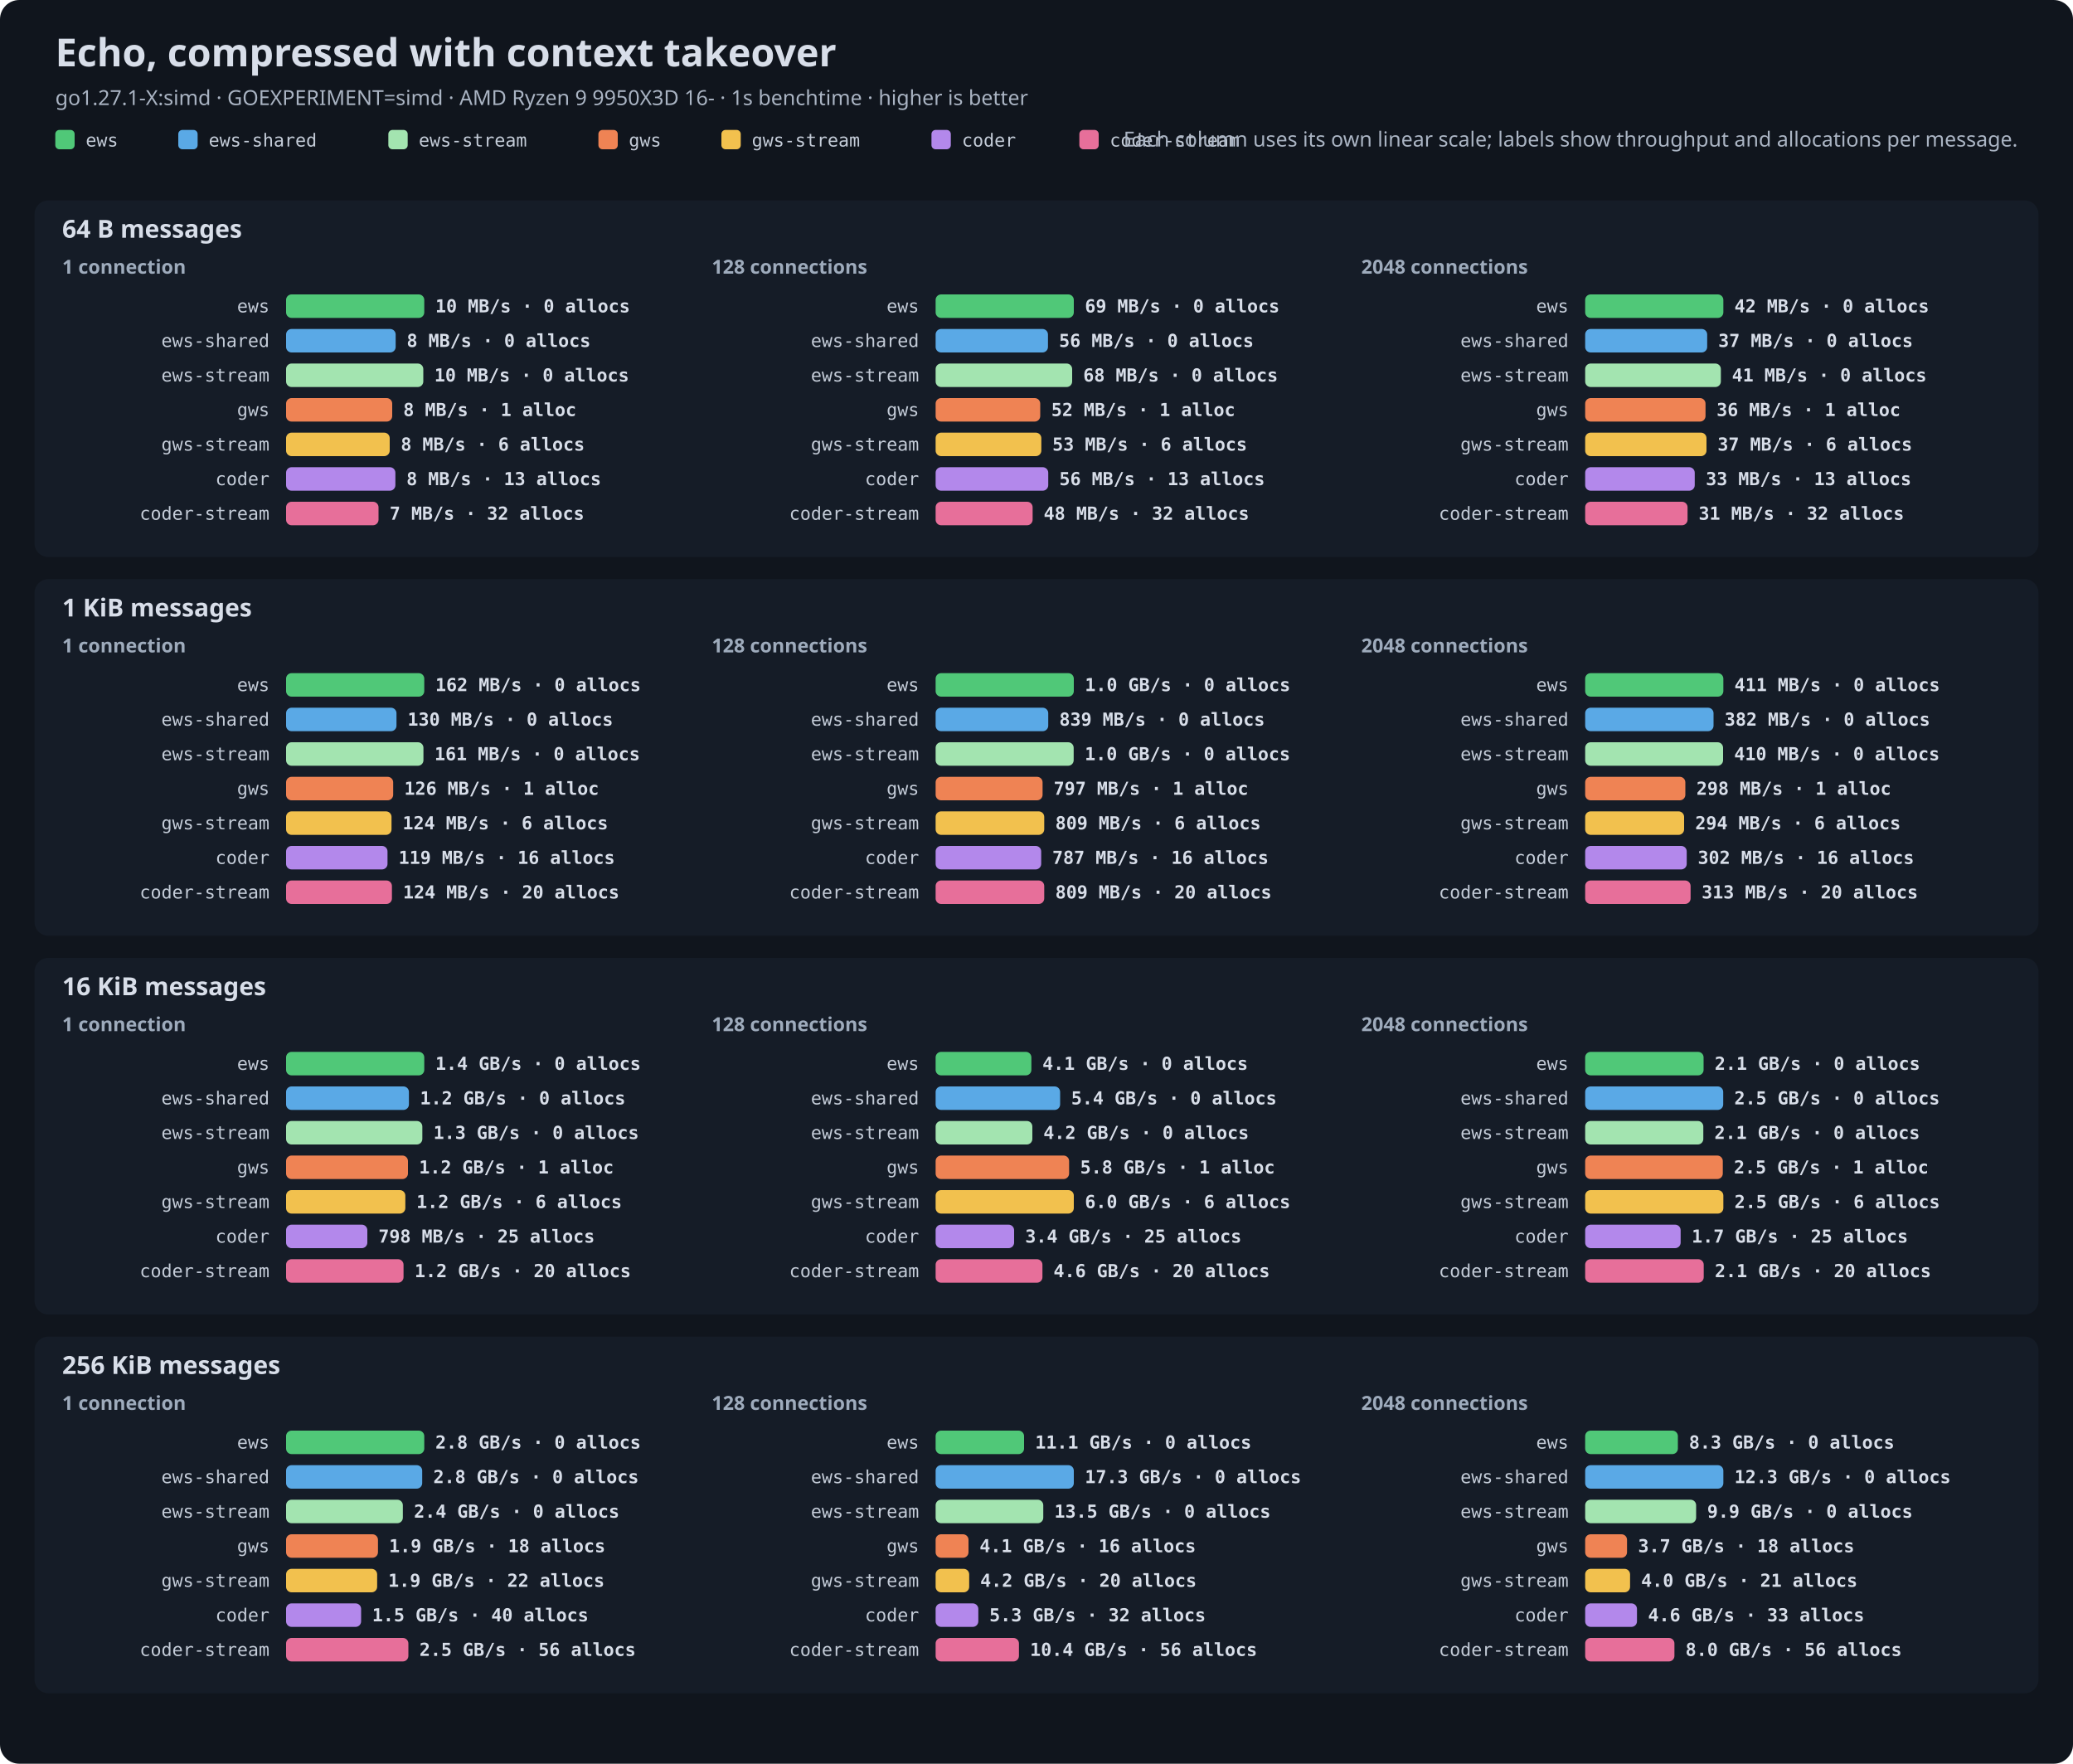
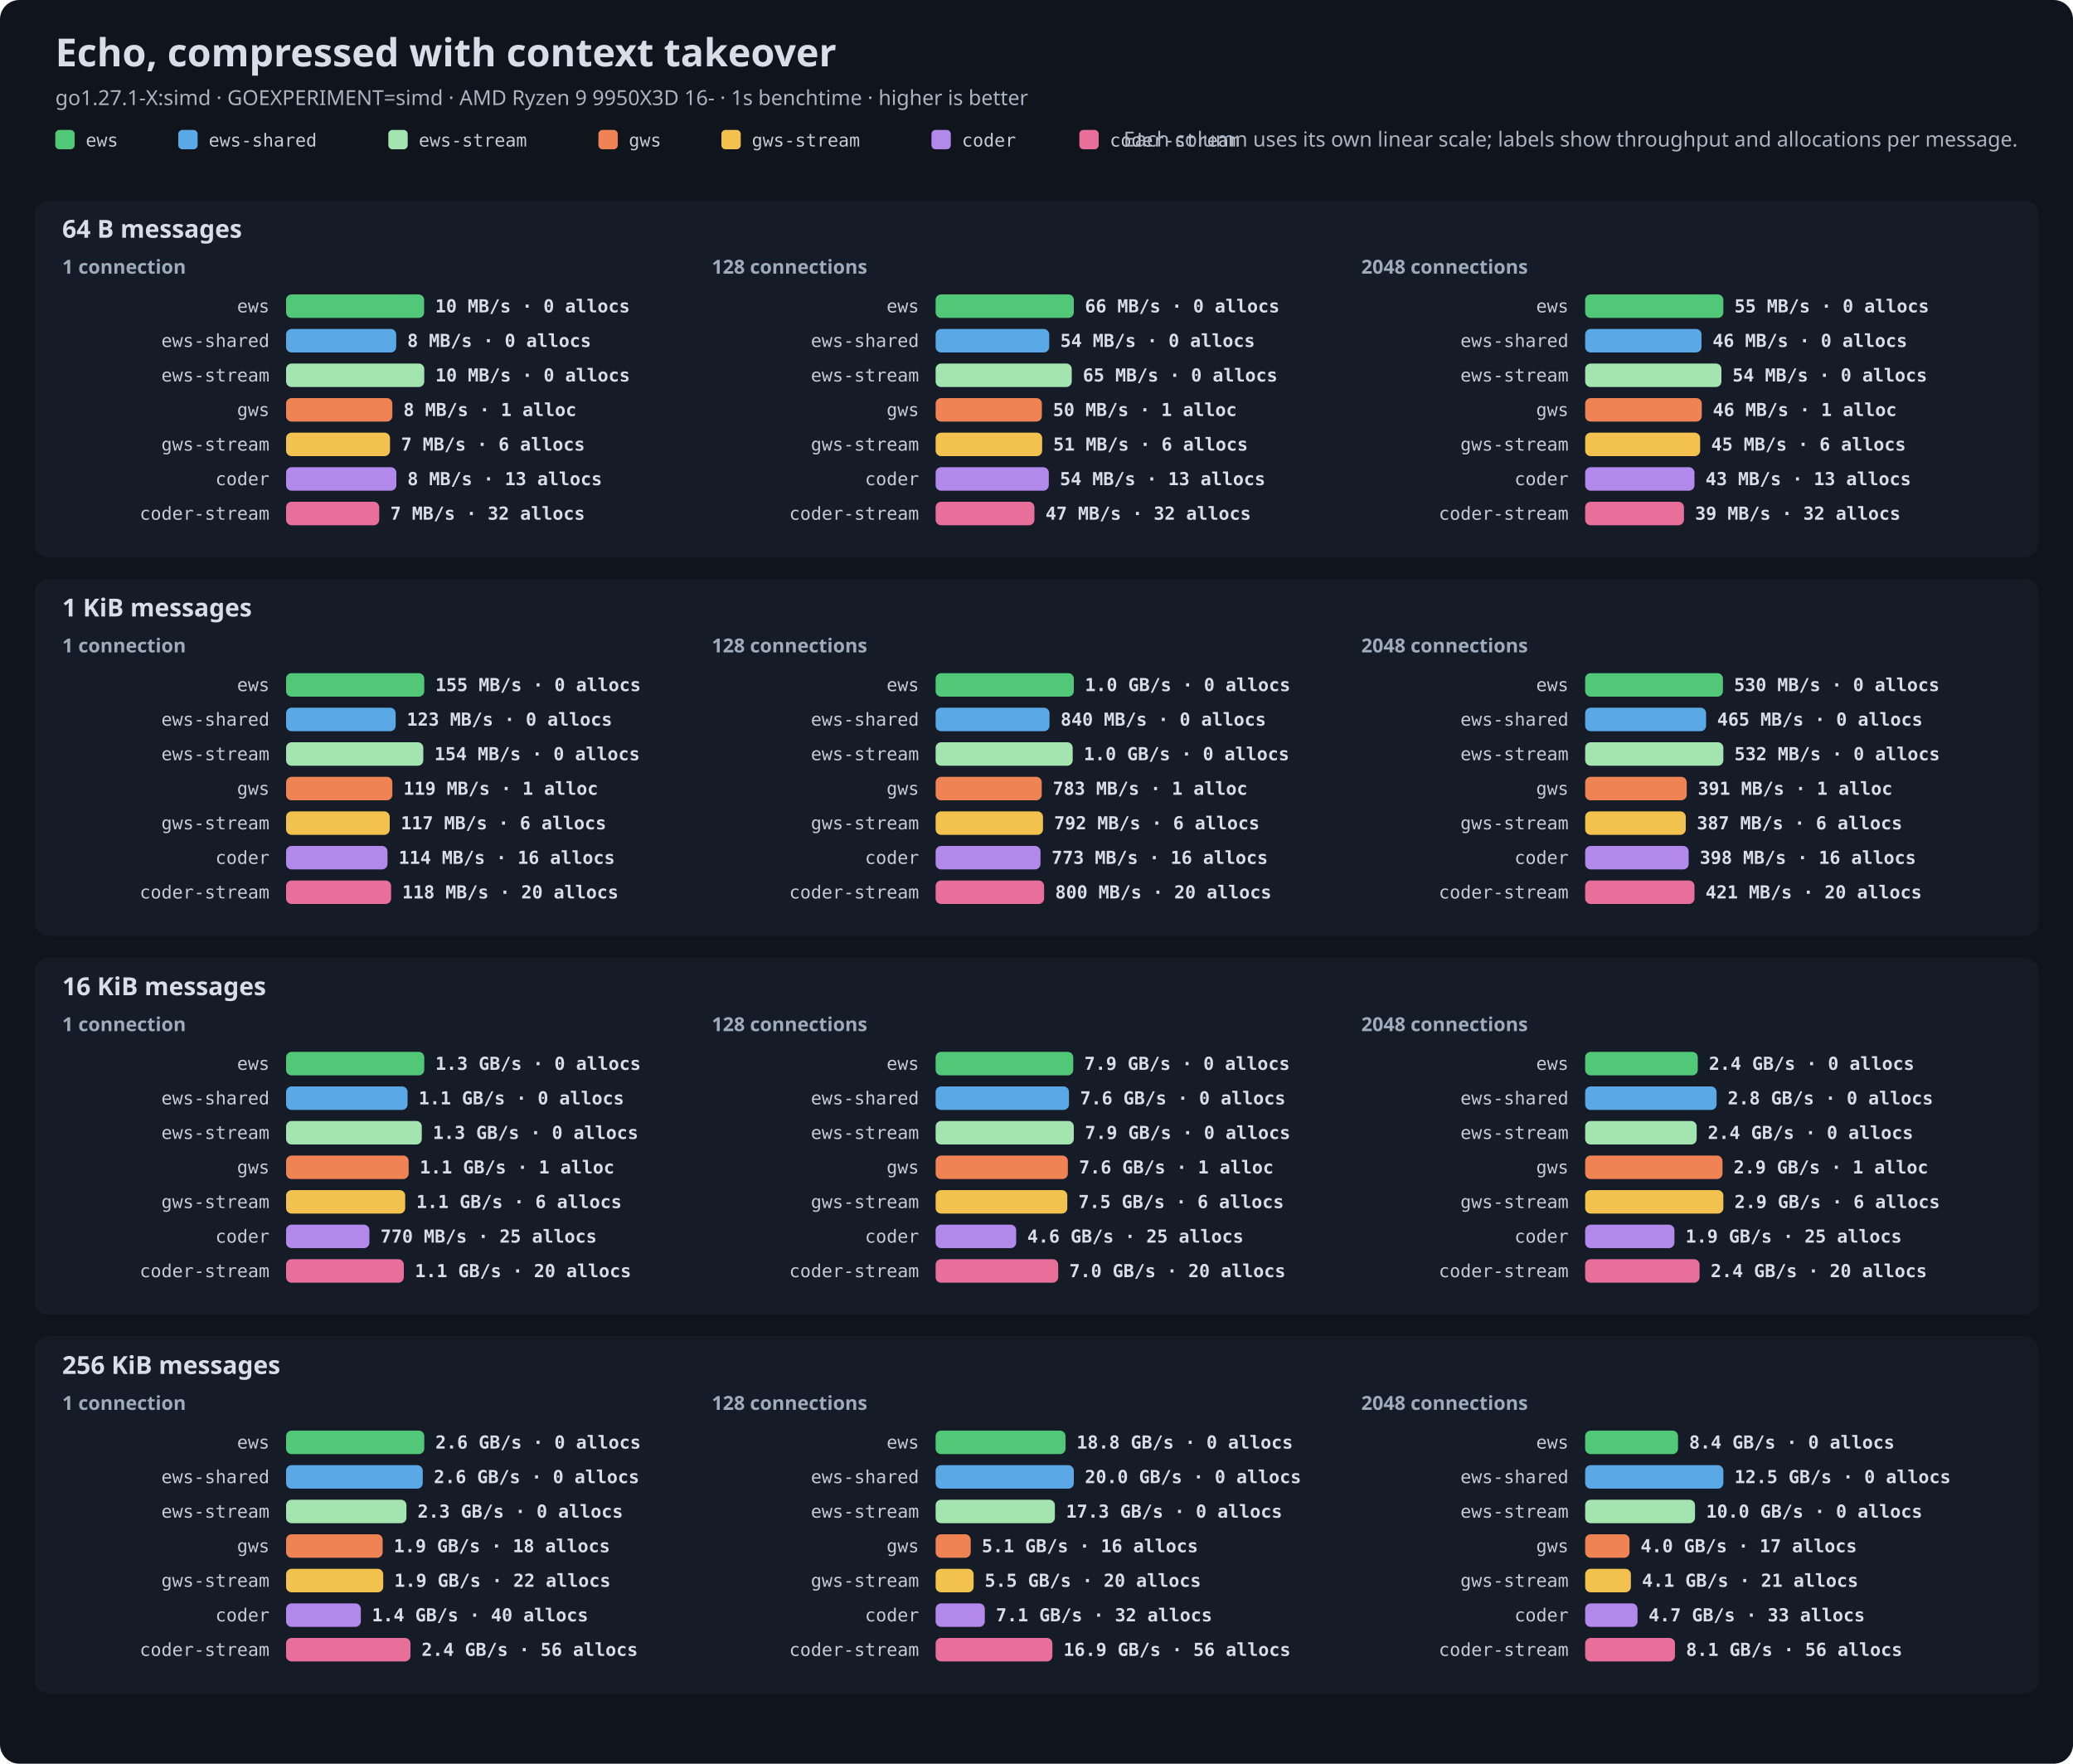
<svg xmlns="http://www.w3.org/2000/svg" width="1500" height="1276" viewBox="0 0 1500 1276" role="img" aria-labelledby="title desc">
  <style>text{font-family:ui-monospace,SFMono-Regular,Menlo,Consolas,monospace;fill:#d8dee9}.title{font-family:ui-sans-serif,system-ui,sans-serif;font-size:28px;font-weight:700}.subtitle{font-family:ui-sans-serif,system-ui,sans-serif;font-size:15px;fill:#aab4c3}.group{font-family:ui-sans-serif,system-ui,sans-serif;font-size:18px;font-weight:650}.contract{font-family:ui-sans-serif,system-ui,sans-serif;font-size:14px;font-weight:650;fill:#9eabbc}.series{font-size:13px;fill:#c4ccd8}.value{font-size:13px;font-weight:650}.panel{fill:#151c27}</style>
  <rect width="1500" height="1276" rx="14" fill="#10151d" />
  <text class="title" x="40" y="48">Echo, compressed with context takeover</text>
  <text class="subtitle" x="40" y="76">go1.27.1-X:simd · GOEXPERIMENT=simd · AMD Ryzen 9 9950X3D 16- · 1s benchtime · higher is better</text>
  <rect x="40" y="94" width="14" height="14" rx="3" fill="#50c878" />
  <text class="series" x="62" y="106">ews</text>
  <rect x="129" y="94" width="14" height="14" rx="3" fill="#5aa9e6" />
  <text class="series" x="151" y="106">ews-shared</text>
  <rect x="281" y="94" width="14" height="14" rx="3" fill="#a3e4b0" />
  <text class="series" x="303" y="106">ews-stream</text>
  <rect x="433" y="94" width="14" height="14" rx="3" fill="#ef8354" />
  <text class="series" x="455" y="106">gws</text>
  <rect x="522" y="94" width="14" height="14" rx="3" fill="#f2c14e" />
  <text class="series" x="544" y="106">gws-stream</text>
  <rect x="674" y="94" width="14" height="14" rx="3" fill="#b388eb" />
  <text class="series" x="696" y="106">coder</text>
  <rect x="781" y="94" width="14" height="14" rx="3" fill="#e76f9a" />
  <text class="series" x="803" y="106">coder-stream</text>
  <text class="subtitle" x="1460" y="106" text-anchor="end">Each column uses its own linear scale; labels show throughput and allocations per message.</text>
  <g transform="translate(0,145)">
    <rect class="panel" x="25" y="0" width="1450" height="258" rx="10" />
    <text class="group" x="45" y="27">64 B messages</text>
    <text class="contract" x="45" y="53">1 connection</text>
    <text class="series" x="195" y="81" text-anchor="end">ews</text>
-     <rect x="207" y="68" width="100.0" height="17" rx="4" fill="#50c878" />
-     <text class="value" x="315.0" y="81">10 MB/s · 0 allocs</text>
+     <rect x="207" y="68" width="99.9" height="17" rx="4" fill="#50c878" />
+     <text class="value" x="314.9" y="81">10 MB/s · 0 allocs</text>
    <text class="series" x="195" y="106" text-anchor="end">ews-shared</text>
-     <rect x="207" y="93" width="79.3" height="17" rx="4" fill="#5aa9e6" />
-     <text class="value" x="294.3" y="106">8 MB/s · 0 allocs</text>
+     <rect x="207" y="93" width="79.7" height="17" rx="4" fill="#5aa9e6" />
+     <text class="value" x="294.7" y="106">8 MB/s · 0 allocs</text>
    <text class="series" x="195" y="131" text-anchor="end">ews-stream</text>
-     <rect x="207" y="118" width="99.3" height="17" rx="4" fill="#a3e4b0" />
-     <text class="value" x="314.3" y="131">10 MB/s · 0 allocs</text>
+     <rect x="207" y="118" width="100.0" height="17" rx="4" fill="#a3e4b0" />
+     <text class="value" x="315.0" y="131">10 MB/s · 0 allocs</text>
    <text class="series" x="195" y="156" text-anchor="end">gws</text>
-     <rect x="207" y="143" width="76.8" height="17" rx="4" fill="#ef8354" />
-     <text class="value" x="291.8" y="156">8 MB/s · 1 alloc</text>
+     <rect x="207" y="143" width="76.9" height="17" rx="4" fill="#ef8354" />
+     <text class="value" x="291.9" y="156">8 MB/s · 1 alloc</text>
    <text class="series" x="195" y="181" text-anchor="end">gws-stream</text>
-     <rect x="207" y="168" width="75.0" height="17" rx="4" fill="#f2c14e" />
-     <text class="value" x="290.0" y="181">8 MB/s · 6 allocs</text>
+     <rect x="207" y="168" width="75.2" height="17" rx="4" fill="#f2c14e" />
+     <text class="value" x="290.2" y="181">7 MB/s · 6 allocs</text>
    <text class="series" x="195" y="206" text-anchor="end">coder</text>
-     <rect x="207" y="193" width="79.1" height="17" rx="4" fill="#b388eb" />
-     <text class="value" x="294.1" y="206">8 MB/s · 13 allocs</text>
+     <rect x="207" y="193" width="79.8" height="17" rx="4" fill="#b388eb" />
+     <text class="value" x="294.8" y="206">8 MB/s · 13 allocs</text>
    <text class="series" x="195" y="231" text-anchor="end">coder-stream</text>
-     <rect x="207" y="218" width="66.9" height="17" rx="4" fill="#e76f9a" />
-     <text class="value" x="281.9" y="231">7 MB/s · 32 allocs</text>
+     <rect x="207" y="218" width="67.4" height="17" rx="4" fill="#e76f9a" />
+     <text class="value" x="282.4" y="231">7 MB/s · 32 allocs</text>
    <text class="contract" x="515" y="53">128 connections</text>
    <text class="series" x="665" y="81" text-anchor="end">ews</text>
    <rect x="677" y="68" width="100.0" height="17" rx="4" fill="#50c878" />
-     <text class="value" x="785.0" y="81">69 MB/s · 0 allocs</text>
+     <text class="value" x="785.0" y="81">66 MB/s · 0 allocs</text>
    <text class="series" x="665" y="106" text-anchor="end">ews-shared</text>
-     <rect x="677" y="93" width="81.3" height="17" rx="4" fill="#5aa9e6" />
-     <text class="value" x="766.3" y="106">56 MB/s · 0 allocs</text>
+     <rect x="677" y="93" width="82.2" height="17" rx="4" fill="#5aa9e6" />
+     <text class="value" x="767.2" y="106">54 MB/s · 0 allocs</text>
    <text class="series" x="665" y="131" text-anchor="end">ews-stream</text>
-     <rect x="677" y="118" width="98.8" height="17" rx="4" fill="#a3e4b0" />
-     <text class="value" x="783.8" y="131">68 MB/s · 0 allocs</text>
+     <rect x="677" y="118" width="98.5" height="17" rx="4" fill="#a3e4b0" />
+     <text class="value" x="783.5" y="131">65 MB/s · 0 allocs</text>
    <text class="series" x="665" y="156" text-anchor="end">gws</text>
-     <rect x="677" y="143" width="75.7" height="17" rx="4" fill="#ef8354" />
-     <text class="value" x="760.7" y="156">52 MB/s · 1 alloc</text>
+     <rect x="677" y="143" width="76.9" height="17" rx="4" fill="#ef8354" />
+     <text class="value" x="761.9" y="156">50 MB/s · 1 alloc</text>
    <text class="series" x="665" y="181" text-anchor="end">gws-stream</text>
-     <rect x="677" y="168" width="76.5" height="17" rx="4" fill="#f2c14e" />
-     <text class="value" x="761.5" y="181">53 MB/s · 6 allocs</text>
+     <rect x="677" y="168" width="77.1" height="17" rx="4" fill="#f2c14e" />
+     <text class="value" x="762.1" y="181">51 MB/s · 6 allocs</text>
    <text class="series" x="665" y="206" text-anchor="end">coder</text>
-     <rect x="677" y="193" width="81.5" height="17" rx="4" fill="#b388eb" />
-     <text class="value" x="766.5" y="206">56 MB/s · 13 allocs</text>
+     <rect x="677" y="193" width="81.9" height="17" rx="4" fill="#b388eb" />
+     <text class="value" x="766.9" y="206">54 MB/s · 13 allocs</text>
    <text class="series" x="665" y="231" text-anchor="end">coder-stream</text>
-     <rect x="677" y="218" width="70.2" height="17" rx="4" fill="#e76f9a" />
-     <text class="value" x="755.2" y="231">48 MB/s · 32 allocs</text>
+     <rect x="677" y="218" width="71.5" height="17" rx="4" fill="#e76f9a" />
+     <text class="value" x="756.5" y="231">47 MB/s · 32 allocs</text>
    <text class="contract" x="985" y="53">2048 connections</text>
    <text class="series" x="1135" y="81" text-anchor="end">ews</text>
    <rect x="1147" y="68" width="100.0" height="17" rx="4" fill="#50c878" />
-     <text class="value" x="1255.0" y="81">42 MB/s · 0 allocs</text>
+     <text class="value" x="1255.0" y="81">55 MB/s · 0 allocs</text>
    <text class="series" x="1135" y="106" text-anchor="end">ews-shared</text>
-     <rect x="1147" y="93" width="88.3" height="17" rx="4" fill="#5aa9e6" />
-     <text class="value" x="1243.3" y="106">37 MB/s · 0 allocs</text>
+     <rect x="1147" y="93" width="84.2" height="17" rx="4" fill="#5aa9e6" />
+     <text class="value" x="1239.2" y="106">46 MB/s · 0 allocs</text>
    <text class="series" x="1135" y="131" text-anchor="end">ews-stream</text>
-     <rect x="1147" y="118" width="98.2" height="17" rx="4" fill="#a3e4b0" />
-     <text class="value" x="1253.2" y="131">41 MB/s · 0 allocs</text>
+     <rect x="1147" y="118" width="98.6" height="17" rx="4" fill="#a3e4b0" />
+     <text class="value" x="1253.6" y="131">54 MB/s · 0 allocs</text>
    <text class="series" x="1135" y="156" text-anchor="end">gws</text>
-     <rect x="1147" y="143" width="87.1" height="17" rx="4" fill="#ef8354" />
-     <text class="value" x="1242.1" y="156">36 MB/s · 1 alloc</text>
+     <rect x="1147" y="143" width="84.4" height="17" rx="4" fill="#ef8354" />
+     <text class="value" x="1239.4" y="156">46 MB/s · 1 alloc</text>
    <text class="series" x="1135" y="181" text-anchor="end">gws-stream</text>
-     <rect x="1147" y="168" width="87.8" height="17" rx="4" fill="#f2c14e" />
-     <text class="value" x="1242.8" y="181">37 MB/s · 6 allocs</text>
+     <rect x="1147" y="168" width="83.2" height="17" rx="4" fill="#f2c14e" />
+     <text class="value" x="1238.2" y="181">45 MB/s · 6 allocs</text>
    <text class="series" x="1135" y="206" text-anchor="end">coder</text>
-     <rect x="1147" y="193" width="79.3" height="17" rx="4" fill="#b388eb" />
-     <text class="value" x="1234.3" y="206">33 MB/s · 13 allocs</text>
+     <rect x="1147" y="193" width="79.1" height="17" rx="4" fill="#b388eb" />
+     <text class="value" x="1234.1" y="206">43 MB/s · 13 allocs</text>
    <text class="series" x="1135" y="231" text-anchor="end">coder-stream</text>
-     <rect x="1147" y="218" width="74.1" height="17" rx="4" fill="#e76f9a" />
-     <text class="value" x="1229.1" y="231">31 MB/s · 32 allocs</text>
+     <rect x="1147" y="218" width="71.5" height="17" rx="4" fill="#e76f9a" />
+     <text class="value" x="1226.5" y="231">39 MB/s · 32 allocs</text>
  </g>
  <g transform="translate(0,419)">
    <rect class="panel" x="25" y="0" width="1450" height="258" rx="10" />
    <text class="group" x="45" y="27">1 KiB messages</text>
    <text class="contract" x="45" y="53">1 connection</text>
    <text class="series" x="195" y="81" text-anchor="end">ews</text>
    <rect x="207" y="68" width="100.0" height="17" rx="4" fill="#50c878" />
-     <text class="value" x="315.0" y="81">162 MB/s · 0 allocs</text>
+     <text class="value" x="315.0" y="81">155 MB/s · 0 allocs</text>
    <text class="series" x="195" y="106" text-anchor="end">ews-shared</text>
-     <rect x="207" y="93" width="79.9" height="17" rx="4" fill="#5aa9e6" />
-     <text class="value" x="294.9" y="106">130 MB/s · 0 allocs</text>
+     <rect x="207" y="93" width="79.3" height="17" rx="4" fill="#5aa9e6" />
+     <text class="value" x="294.3" y="106">123 MB/s · 0 allocs</text>
    <text class="series" x="195" y="131" text-anchor="end">ews-stream</text>
-     <rect x="207" y="118" width="99.4" height="17" rx="4" fill="#a3e4b0" />
-     <text class="value" x="314.4" y="131">161 MB/s · 0 allocs</text>
+     <rect x="207" y="118" width="99.3" height="17" rx="4" fill="#a3e4b0" />
+     <text class="value" x="314.3" y="131">154 MB/s · 0 allocs</text>
    <text class="series" x="195" y="156" text-anchor="end">gws</text>
-     <rect x="207" y="143" width="77.5" height="17" rx="4" fill="#ef8354" />
-     <text class="value" x="292.5" y="156">126 MB/s · 1 alloc</text>
+     <rect x="207" y="143" width="76.9" height="17" rx="4" fill="#ef8354" />
+     <text class="value" x="291.9" y="156">119 MB/s · 1 alloc</text>
    <text class="series" x="195" y="181" text-anchor="end">gws-stream</text>
-     <rect x="207" y="168" width="76.3" height="17" rx="4" fill="#f2c14e" />
-     <text class="value" x="291.3" y="181">124 MB/s · 6 allocs</text>
+     <rect x="207" y="168" width="75.0" height="17" rx="4" fill="#f2c14e" />
+     <text class="value" x="290.0" y="181">117 MB/s · 6 allocs</text>
    <text class="series" x="195" y="206" text-anchor="end">coder</text>
    <rect x="207" y="193" width="73.4" height="17" rx="4" fill="#b388eb" />
-     <text class="value" x="288.4" y="206">119 MB/s · 16 allocs</text>
+     <text class="value" x="288.4" y="206">114 MB/s · 16 allocs</text>
    <text class="series" x="195" y="231" text-anchor="end">coder-stream</text>
-     <rect x="207" y="218" width="76.6" height="17" rx="4" fill="#e76f9a" />
-     <text class="value" x="291.6" y="231">124 MB/s · 20 allocs</text>
+     <rect x="207" y="218" width="76.0" height="17" rx="4" fill="#e76f9a" />
+     <text class="value" x="291.0" y="231">118 MB/s · 20 allocs</text>
    <text class="contract" x="515" y="53">128 connections</text>
    <text class="series" x="665" y="81" text-anchor="end">ews</text>
    <rect x="677" y="68" width="100.0" height="17" rx="4" fill="#50c878" />
    <text class="value" x="785.0" y="81">1.0 GB/s · 0 allocs</text>
    <text class="series" x="665" y="106" text-anchor="end">ews-shared</text>
-     <rect x="677" y="93" width="81.5" height="17" rx="4" fill="#5aa9e6" />
-     <text class="value" x="766.5" y="106">839 MB/s · 0 allocs</text>
+     <rect x="677" y="93" width="82.4" height="17" rx="4" fill="#5aa9e6" />
+     <text class="value" x="767.4" y="106">840 MB/s · 0 allocs</text>
    <text class="series" x="665" y="131" text-anchor="end">ews-stream</text>
-     <rect x="677" y="118" width="99.9" height="17" rx="4" fill="#a3e4b0" />
-     <text class="value" x="784.9" y="131">1.0 GB/s · 0 allocs</text>
+     <rect x="677" y="118" width="99.2" height="17" rx="4" fill="#a3e4b0" />
+     <text class="value" x="784.2" y="131">1.0 GB/s · 0 allocs</text>
    <text class="series" x="665" y="156" text-anchor="end">gws</text>
-     <rect x="677" y="143" width="77.4" height="17" rx="4" fill="#ef8354" />
-     <text class="value" x="762.4" y="156">797 MB/s · 1 alloc</text>
+     <rect x="677" y="143" width="76.8" height="17" rx="4" fill="#ef8354" />
+     <text class="value" x="761.8" y="156">783 MB/s · 1 alloc</text>
    <text class="series" x="665" y="181" text-anchor="end">gws-stream</text>
-     <rect x="677" y="168" width="78.6" height="17" rx="4" fill="#f2c14e" />
-     <text class="value" x="763.6" y="181">809 MB/s · 6 allocs</text>
+     <rect x="677" y="168" width="77.7" height="17" rx="4" fill="#f2c14e" />
+     <text class="value" x="762.7" y="181">792 MB/s · 6 allocs</text>
    <text class="series" x="665" y="206" text-anchor="end">coder</text>
-     <rect x="677" y="193" width="76.4" height="17" rx="4" fill="#b388eb" />
-     <text class="value" x="761.4" y="206">787 MB/s · 16 allocs</text>
+     <rect x="677" y="193" width="75.9" height="17" rx="4" fill="#b388eb" />
+     <text class="value" x="760.9" y="206">773 MB/s · 16 allocs</text>
    <text class="series" x="665" y="231" text-anchor="end">coder-stream</text>
-     <rect x="677" y="218" width="78.6" height="17" rx="4" fill="#e76f9a" />
-     <text class="value" x="763.6" y="231">809 MB/s · 20 allocs</text>
+     <rect x="677" y="218" width="78.5" height="17" rx="4" fill="#e76f9a" />
+     <text class="value" x="763.5" y="231">800 MB/s · 20 allocs</text>
    <text class="contract" x="985" y="53">2048 connections</text>
    <text class="series" x="1135" y="81" text-anchor="end">ews</text>
-     <rect x="1147" y="68" width="100.0" height="17" rx="4" fill="#50c878" />
-     <text class="value" x="1255.0" y="81">411 MB/s · 0 allocs</text>
+     <rect x="1147" y="68" width="99.7" height="17" rx="4" fill="#50c878" />
+     <text class="value" x="1254.7" y="81">530 MB/s · 0 allocs</text>
    <text class="series" x="1135" y="106" text-anchor="end">ews-shared</text>
-     <rect x="1147" y="93" width="92.9" height="17" rx="4" fill="#5aa9e6" />
-     <text class="value" x="1247.9" y="106">382 MB/s · 0 allocs</text>
+     <rect x="1147" y="93" width="87.5" height="17" rx="4" fill="#5aa9e6" />
+     <text class="value" x="1242.5" y="106">465 MB/s · 0 allocs</text>
    <text class="series" x="1135" y="131" text-anchor="end">ews-stream</text>
-     <rect x="1147" y="118" width="99.8" height="17" rx="4" fill="#a3e4b0" />
-     <text class="value" x="1254.8" y="131">410 MB/s · 0 allocs</text>
+     <rect x="1147" y="118" width="100.0" height="17" rx="4" fill="#a3e4b0" />
+     <text class="value" x="1255.0" y="131">532 MB/s · 0 allocs</text>
    <text class="series" x="1135" y="156" text-anchor="end">gws</text>
-     <rect x="1147" y="143" width="72.5" height="17" rx="4" fill="#ef8354" />
-     <text class="value" x="1227.5" y="156">298 MB/s · 1 alloc</text>
+     <rect x="1147" y="143" width="73.5" height="17" rx="4" fill="#ef8354" />
+     <text class="value" x="1228.5" y="156">391 MB/s · 1 alloc</text>
    <text class="series" x="1135" y="181" text-anchor="end">gws-stream</text>
-     <rect x="1147" y="168" width="71.6" height="17" rx="4" fill="#f2c14e" />
-     <text class="value" x="1226.6" y="181">294 MB/s · 6 allocs</text>
+     <rect x="1147" y="168" width="72.8" height="17" rx="4" fill="#f2c14e" />
+     <text class="value" x="1227.8" y="181">387 MB/s · 6 allocs</text>
    <text class="series" x="1135" y="206" text-anchor="end">coder</text>
-     <rect x="1147" y="193" width="73.5" height="17" rx="4" fill="#b388eb" />
-     <text class="value" x="1228.5" y="206">302 MB/s · 16 allocs</text>
+     <rect x="1147" y="193" width="74.9" height="17" rx="4" fill="#b388eb" />
+     <text class="value" x="1229.9" y="206">398 MB/s · 16 allocs</text>
    <text class="series" x="1135" y="231" text-anchor="end">coder-stream</text>
-     <rect x="1147" y="218" width="76.3" height="17" rx="4" fill="#e76f9a" />
-     <text class="value" x="1231.3" y="231">313 MB/s · 20 allocs</text>
+     <rect x="1147" y="218" width="79.1" height="17" rx="4" fill="#e76f9a" />
+     <text class="value" x="1234.1" y="231">421 MB/s · 20 allocs</text>
  </g>
  <g transform="translate(0,693)">
    <rect class="panel" x="25" y="0" width="1450" height="258" rx="10" />
    <text class="group" x="45" y="27">16 KiB messages</text>
    <text class="contract" x="45" y="53">1 connection</text>
    <text class="series" x="195" y="81" text-anchor="end">ews</text>
    <rect x="207" y="68" width="100.0" height="17" rx="4" fill="#50c878" />
-     <text class="value" x="315.0" y="81">1.4 GB/s · 0 allocs</text>
+     <text class="value" x="315.0" y="81">1.3 GB/s · 0 allocs</text>
    <text class="series" x="195" y="106" text-anchor="end">ews-shared</text>
-     <rect x="207" y="93" width="88.9" height="17" rx="4" fill="#5aa9e6" />
-     <text class="value" x="303.9" y="106">1.2 GB/s · 0 allocs</text>
+     <rect x="207" y="93" width="87.9" height="17" rx="4" fill="#5aa9e6" />
+     <text class="value" x="302.9" y="106">1.1 GB/s · 0 allocs</text>
    <text class="series" x="195" y="131" text-anchor="end">ews-stream</text>
-     <rect x="207" y="118" width="98.6" height="17" rx="4" fill="#a3e4b0" />
-     <text class="value" x="313.6" y="131">1.3 GB/s · 0 allocs</text>
+     <rect x="207" y="118" width="98.2" height="17" rx="4" fill="#a3e4b0" />
+     <text class="value" x="313.2" y="131">1.3 GB/s · 0 allocs</text>
    <text class="series" x="195" y="156" text-anchor="end">gws</text>
-     <rect x="207" y="143" width="88.2" height="17" rx="4" fill="#ef8354" />
-     <text class="value" x="303.2" y="156">1.2 GB/s · 1 alloc</text>
+     <rect x="207" y="143" width="88.7" height="17" rx="4" fill="#ef8354" />
+     <text class="value" x="303.7" y="156">1.1 GB/s · 1 alloc</text>
    <text class="series" x="195" y="181" text-anchor="end">gws-stream</text>
-     <rect x="207" y="168" width="86.3" height="17" rx="4" fill="#f2c14e" />
-     <text class="value" x="301.3" y="181">1.2 GB/s · 6 allocs</text>
+     <rect x="207" y="168" width="86.2" height="17" rx="4" fill="#f2c14e" />
+     <text class="value" x="301.2" y="181">1.1 GB/s · 6 allocs</text>
    <text class="series" x="195" y="206" text-anchor="end">coder</text>
-     <rect x="207" y="193" width="58.8" height="17" rx="4" fill="#b388eb" />
-     <text class="value" x="273.8" y="206">798 MB/s · 25 allocs</text>
+     <rect x="207" y="193" width="60.3" height="17" rx="4" fill="#b388eb" />
+     <text class="value" x="275.3" y="206">770 MB/s · 25 allocs</text>
    <text class="series" x="195" y="231" text-anchor="end">coder-stream</text>
-     <rect x="207" y="218" width="85.0" height="17" rx="4" fill="#e76f9a" />
-     <text class="value" x="300.0" y="231">1.2 GB/s · 20 allocs</text>
+     <rect x="207" y="218" width="85.2" height="17" rx="4" fill="#e76f9a" />
+     <text class="value" x="300.2" y="231">1.1 GB/s · 20 allocs</text>
    <text class="contract" x="515" y="53">128 connections</text>
    <text class="series" x="665" y="81" text-anchor="end">ews</text>
-     <rect x="677" y="68" width="69.3" height="17" rx="4" fill="#50c878" />
-     <text class="value" x="754.3" y="81">4.1 GB/s · 0 allocs</text>
+     <rect x="677" y="68" width="99.6" height="17" rx="4" fill="#50c878" />
+     <text class="value" x="784.6" y="81">7.9 GB/s · 0 allocs</text>
    <text class="series" x="665" y="106" text-anchor="end">ews-shared</text>
-     <rect x="677" y="93" width="90.1" height="17" rx="4" fill="#5aa9e6" />
-     <text class="value" x="775.1" y="106">5.4 GB/s · 0 allocs</text>
+     <rect x="677" y="93" width="96.5" height="17" rx="4" fill="#5aa9e6" />
+     <text class="value" x="781.5" y="106">7.6 GB/s · 0 allocs</text>
    <text class="series" x="665" y="131" text-anchor="end">ews-stream</text>
-     <rect x="677" y="118" width="70.0" height="17" rx="4" fill="#a3e4b0" />
-     <text class="value" x="755.0" y="131">4.2 GB/s · 0 allocs</text>
+     <rect x="677" y="118" width="100.0" height="17" rx="4" fill="#a3e4b0" />
+     <text class="value" x="785.0" y="131">7.9 GB/s · 0 allocs</text>
    <text class="series" x="665" y="156" text-anchor="end">gws</text>
-     <rect x="677" y="143" width="96.6" height="17" rx="4" fill="#ef8354" />
-     <text class="value" x="781.6" y="156">5.8 GB/s · 1 alloc</text>
+     <rect x="677" y="143" width="95.7" height="17" rx="4" fill="#ef8354" />
+     <text class="value" x="780.7" y="156">7.6 GB/s · 1 alloc</text>
    <text class="series" x="665" y="181" text-anchor="end">gws-stream</text>
-     <rect x="677" y="168" width="100.0" height="17" rx="4" fill="#f2c14e" />
-     <text class="value" x="785.0" y="181">6.0 GB/s · 6 allocs</text>
+     <rect x="677" y="168" width="95.3" height="17" rx="4" fill="#f2c14e" />
+     <text class="value" x="780.3" y="181">7.5 GB/s · 6 allocs</text>
    <text class="series" x="665" y="206" text-anchor="end">coder</text>
-     <rect x="677" y="193" width="56.8" height="17" rx="4" fill="#b388eb" />
-     <text class="value" x="741.8" y="206">3.4 GB/s · 25 allocs</text>
+     <rect x="677" y="193" width="58.3" height="17" rx="4" fill="#b388eb" />
+     <text class="value" x="743.3" y="206">4.6 GB/s · 25 allocs</text>
    <text class="series" x="665" y="231" text-anchor="end">coder-stream</text>
-     <rect x="677" y="218" width="77.3" height="17" rx="4" fill="#e76f9a" />
-     <text class="value" x="762.3" y="231">4.6 GB/s · 20 allocs</text>
+     <rect x="677" y="218" width="88.7" height="17" rx="4" fill="#e76f9a" />
+     <text class="value" x="773.7" y="231">7.0 GB/s · 20 allocs</text>
    <text class="contract" x="985" y="53">2048 connections</text>
    <text class="series" x="1135" y="81" text-anchor="end">ews</text>
-     <rect x="1147" y="68" width="85.7" height="17" rx="4" fill="#50c878" />
-     <text class="value" x="1240.7" y="81">2.1 GB/s · 0 allocs</text>
+     <rect x="1147" y="68" width="81.5" height="17" rx="4" fill="#50c878" />
+     <text class="value" x="1236.5" y="81">2.4 GB/s · 0 allocs</text>
    <text class="series" x="1135" y="106" text-anchor="end">ews-shared</text>
-     <rect x="1147" y="93" width="99.9" height="17" rx="4" fill="#5aa9e6" />
-     <text class="value" x="1254.9" y="106">2.5 GB/s · 0 allocs</text>
+     <rect x="1147" y="93" width="95.1" height="17" rx="4" fill="#5aa9e6" />
+     <text class="value" x="1250.1" y="106">2.8 GB/s · 0 allocs</text>
    <text class="series" x="1135" y="131" text-anchor="end">ews-stream</text>
-     <rect x="1147" y="118" width="85.5" height="17" rx="4" fill="#a3e4b0" />
-     <text class="value" x="1240.5" y="131">2.1 GB/s · 0 allocs</text>
+     <rect x="1147" y="118" width="80.7" height="17" rx="4" fill="#a3e4b0" />
+     <text class="value" x="1235.7" y="131">2.4 GB/s · 0 allocs</text>
    <text class="series" x="1135" y="156" text-anchor="end">gws</text>
-     <rect x="1147" y="143" width="99.6" height="17" rx="4" fill="#ef8354" />
-     <text class="value" x="1254.6" y="156">2.5 GB/s · 1 alloc</text>
+     <rect x="1147" y="143" width="99.4" height="17" rx="4" fill="#ef8354" />
+     <text class="value" x="1254.4" y="156">2.9 GB/s · 1 alloc</text>
    <text class="series" x="1135" y="181" text-anchor="end">gws-stream</text>
    <rect x="1147" y="168" width="100.0" height="17" rx="4" fill="#f2c14e" />
-     <text class="value" x="1255.0" y="181">2.5 GB/s · 6 allocs</text>
+     <text class="value" x="1255.0" y="181">2.9 GB/s · 6 allocs</text>
    <text class="series" x="1135" y="206" text-anchor="end">coder</text>
-     <rect x="1147" y="193" width="69.1" height="17" rx="4" fill="#b388eb" />
-     <text class="value" x="1224.1" y="206">1.7 GB/s · 25 allocs</text>
+     <rect x="1147" y="193" width="64.6" height="17" rx="4" fill="#b388eb" />
+     <text class="value" x="1219.6" y="206">1.9 GB/s · 25 allocs</text>
    <text class="series" x="1135" y="231" text-anchor="end">coder-stream</text>
-     <rect x="1147" y="218" width="85.8" height="17" rx="4" fill="#e76f9a" />
-     <text class="value" x="1240.8" y="231">2.1 GB/s · 20 allocs</text>
+     <rect x="1147" y="218" width="82.8" height="17" rx="4" fill="#e76f9a" />
+     <text class="value" x="1237.8" y="231">2.4 GB/s · 20 allocs</text>
  </g>
  <g transform="translate(0,967)">
    <rect class="panel" x="25" y="0" width="1450" height="258" rx="10" />
    <text class="group" x="45" y="27">256 KiB messages</text>
    <text class="contract" x="45" y="53">1 connection</text>
    <text class="series" x="195" y="81" text-anchor="end">ews</text>
    <rect x="207" y="68" width="100.0" height="17" rx="4" fill="#50c878" />
-     <text class="value" x="315.0" y="81">2.8 GB/s · 0 allocs</text>
+     <text class="value" x="315.0" y="81">2.6 GB/s · 0 allocs</text>
    <text class="series" x="195" y="106" text-anchor="end">ews-shared</text>
-     <rect x="207" y="93" width="98.5" height="17" rx="4" fill="#5aa9e6" />
-     <text class="value" x="313.5" y="106">2.8 GB/s · 0 allocs</text>
+     <rect x="207" y="93" width="98.9" height="17" rx="4" fill="#5aa9e6" />
+     <text class="value" x="313.9" y="106">2.6 GB/s · 0 allocs</text>
    <text class="series" x="195" y="131" text-anchor="end">ews-stream</text>
-     <rect x="207" y="118" width="84.5" height="17" rx="4" fill="#a3e4b0" />
-     <text class="value" x="299.5" y="131">2.4 GB/s · 0 allocs</text>
+     <rect x="207" y="118" width="87.1" height="17" rx="4" fill="#a3e4b0" />
+     <text class="value" x="302.1" y="131">2.3 GB/s · 0 allocs</text>
    <text class="series" x="195" y="156" text-anchor="end">gws</text>
-     <rect x="207" y="143" width="66.5" height="17" rx="4" fill="#ef8354" />
-     <text class="value" x="281.5" y="156">1.9 GB/s · 18 allocs</text>
+     <rect x="207" y="143" width="69.9" height="17" rx="4" fill="#ef8354" />
+     <text class="value" x="284.9" y="156">1.9 GB/s · 18 allocs</text>
    <text class="series" x="195" y="181" text-anchor="end">gws-stream</text>
-     <rect x="207" y="168" width="65.9" height="17" rx="4" fill="#f2c14e" />
-     <text class="value" x="280.9" y="181">1.9 GB/s · 22 allocs</text>
+     <rect x="207" y="168" width="70.3" height="17" rx="4" fill="#f2c14e" />
+     <text class="value" x="285.3" y="181">1.9 GB/s · 22 allocs</text>
    <text class="series" x="195" y="206" text-anchor="end">coder</text>
-     <rect x="207" y="193" width="54.3" height="17" rx="4" fill="#b388eb" />
-     <text class="value" x="269.3" y="206">1.5 GB/s · 40 allocs</text>
+     <rect x="207" y="193" width="54.1" height="17" rx="4" fill="#b388eb" />
+     <text class="value" x="269.1" y="206">1.4 GB/s · 40 allocs</text>
    <text class="series" x="195" y="231" text-anchor="end">coder-stream</text>
-     <rect x="207" y="218" width="88.5" height="17" rx="4" fill="#e76f9a" />
-     <text class="value" x="303.5" y="231">2.5 GB/s · 56 allocs</text>
+     <rect x="207" y="218" width="90.0" height="17" rx="4" fill="#e76f9a" />
+     <text class="value" x="305.0" y="231">2.4 GB/s · 56 allocs</text>
    <text class="contract" x="515" y="53">128 connections</text>
    <text class="series" x="665" y="81" text-anchor="end">ews</text>
-     <rect x="677" y="68" width="64.0" height="17" rx="4" fill="#50c878" />
-     <text class="value" x="749.0" y="81">11.1 GB/s · 0 allocs</text>
+     <rect x="677" y="68" width="94.0" height="17" rx="4" fill="#50c878" />
+     <text class="value" x="779.0" y="81">18.8 GB/s · 0 allocs</text>
    <text class="series" x="665" y="106" text-anchor="end">ews-shared</text>
    <rect x="677" y="93" width="100.0" height="17" rx="4" fill="#5aa9e6" />
-     <text class="value" x="785.0" y="106">17.3 GB/s · 0 allocs</text>
+     <text class="value" x="785.0" y="106">20.0 GB/s · 0 allocs</text>
    <text class="series" x="665" y="131" text-anchor="end">ews-stream</text>
-     <rect x="677" y="118" width="77.9" height="17" rx="4" fill="#a3e4b0" />
-     <text class="value" x="762.9" y="131">13.5 GB/s · 0 allocs</text>
+     <rect x="677" y="118" width="86.3" height="17" rx="4" fill="#a3e4b0" />
+     <text class="value" x="771.3" y="131">17.3 GB/s · 0 allocs</text>
    <text class="series" x="665" y="156" text-anchor="end">gws</text>
-     <rect x="677" y="143" width="23.8" height="17" rx="4" fill="#ef8354" />
-     <text class="value" x="708.8" y="156">4.1 GB/s · 16 allocs</text>
+     <rect x="677" y="143" width="25.4" height="17" rx="4" fill="#ef8354" />
+     <text class="value" x="710.4" y="156">5.1 GB/s · 16 allocs</text>
    <text class="series" x="665" y="181" text-anchor="end">gws-stream</text>
-     <rect x="677" y="168" width="24.3" height="17" rx="4" fill="#f2c14e" />
-     <text class="value" x="709.3" y="181">4.2 GB/s · 20 allocs</text>
+     <rect x="677" y="168" width="27.5" height="17" rx="4" fill="#f2c14e" />
+     <text class="value" x="712.5" y="181">5.5 GB/s · 20 allocs</text>
    <text class="series" x="665" y="206" text-anchor="end">coder</text>
-     <rect x="677" y="193" width="30.9" height="17" rx="4" fill="#b388eb" />
-     <text class="value" x="715.9" y="206">5.3 GB/s · 32 allocs</text>
+     <rect x="677" y="193" width="35.6" height="17" rx="4" fill="#b388eb" />
+     <text class="value" x="720.6" y="206">7.1 GB/s · 32 allocs</text>
    <text class="series" x="665" y="231" text-anchor="end">coder-stream</text>
-     <rect x="677" y="218" width="60.3" height="17" rx="4" fill="#e76f9a" />
-     <text class="value" x="745.3" y="231">10.4 GB/s · 56 allocs</text>
+     <rect x="677" y="218" width="84.5" height="17" rx="4" fill="#e76f9a" />
+     <text class="value" x="769.5" y="231">16.9 GB/s · 56 allocs</text>
    <text class="contract" x="985" y="53">2048 connections</text>
    <text class="series" x="1135" y="81" text-anchor="end">ews</text>
-     <rect x="1147" y="68" width="67.1" height="17" rx="4" fill="#50c878" />
-     <text class="value" x="1222.1" y="81">8.3 GB/s · 0 allocs</text>
+     <rect x="1147" y="68" width="67.2" height="17" rx="4" fill="#50c878" />
+     <text class="value" x="1222.2" y="81">8.4 GB/s · 0 allocs</text>
    <text class="series" x="1135" y="106" text-anchor="end">ews-shared</text>
    <rect x="1147" y="93" width="100.0" height="17" rx="4" fill="#5aa9e6" />
-     <text class="value" x="1255.0" y="106">12.3 GB/s · 0 allocs</text>
+     <text class="value" x="1255.0" y="106">12.5 GB/s · 0 allocs</text>
    <text class="series" x="1135" y="131" text-anchor="end">ews-stream</text>
-     <rect x="1147" y="118" width="80.3" height="17" rx="4" fill="#a3e4b0" />
-     <text class="value" x="1235.3" y="131">9.9 GB/s · 0 allocs</text>
+     <rect x="1147" y="118" width="79.5" height="17" rx="4" fill="#a3e4b0" />
+     <text class="value" x="1234.5" y="131">10.0 GB/s · 0 allocs</text>
    <text class="series" x="1135" y="156" text-anchor="end">gws</text>
-     <rect x="1147" y="143" width="30.3" height="17" rx="4" fill="#ef8354" />
-     <text class="value" x="1185.3" y="156">3.7 GB/s · 18 allocs</text>
+     <rect x="1147" y="143" width="32.1" height="17" rx="4" fill="#ef8354" />
+     <text class="value" x="1187.1" y="156">4.0 GB/s · 17 allocs</text>
    <text class="series" x="1135" y="181" text-anchor="end">gws-stream</text>
-     <rect x="1147" y="168" width="32.5" height="17" rx="4" fill="#f2c14e" />
-     <text class="value" x="1187.5" y="181">4.0 GB/s · 21 allocs</text>
+     <rect x="1147" y="168" width="33.1" height="17" rx="4" fill="#f2c14e" />
+     <text class="value" x="1188.1" y="181">4.1 GB/s · 21 allocs</text>
    <text class="series" x="1135" y="206" text-anchor="end">coder</text>
-     <rect x="1147" y="193" width="37.5" height="17" rx="4" fill="#b388eb" />
-     <text class="value" x="1192.5" y="206">4.6 GB/s · 33 allocs</text>
+     <rect x="1147" y="193" width="37.9" height="17" rx="4" fill="#b388eb" />
+     <text class="value" x="1192.9" y="206">4.7 GB/s · 33 allocs</text>
    <text class="series" x="1135" y="231" text-anchor="end">coder-stream</text>
-     <rect x="1147" y="218" width="64.6" height="17" rx="4" fill="#e76f9a" />
-     <text class="value" x="1219.6" y="231">8.0 GB/s · 56 allocs</text>
+     <rect x="1147" y="218" width="65.0" height="17" rx="4" fill="#e76f9a" />
+     <text class="value" x="1220.0" y="231">8.1 GB/s · 56 allocs</text>
  </g>
</svg>
